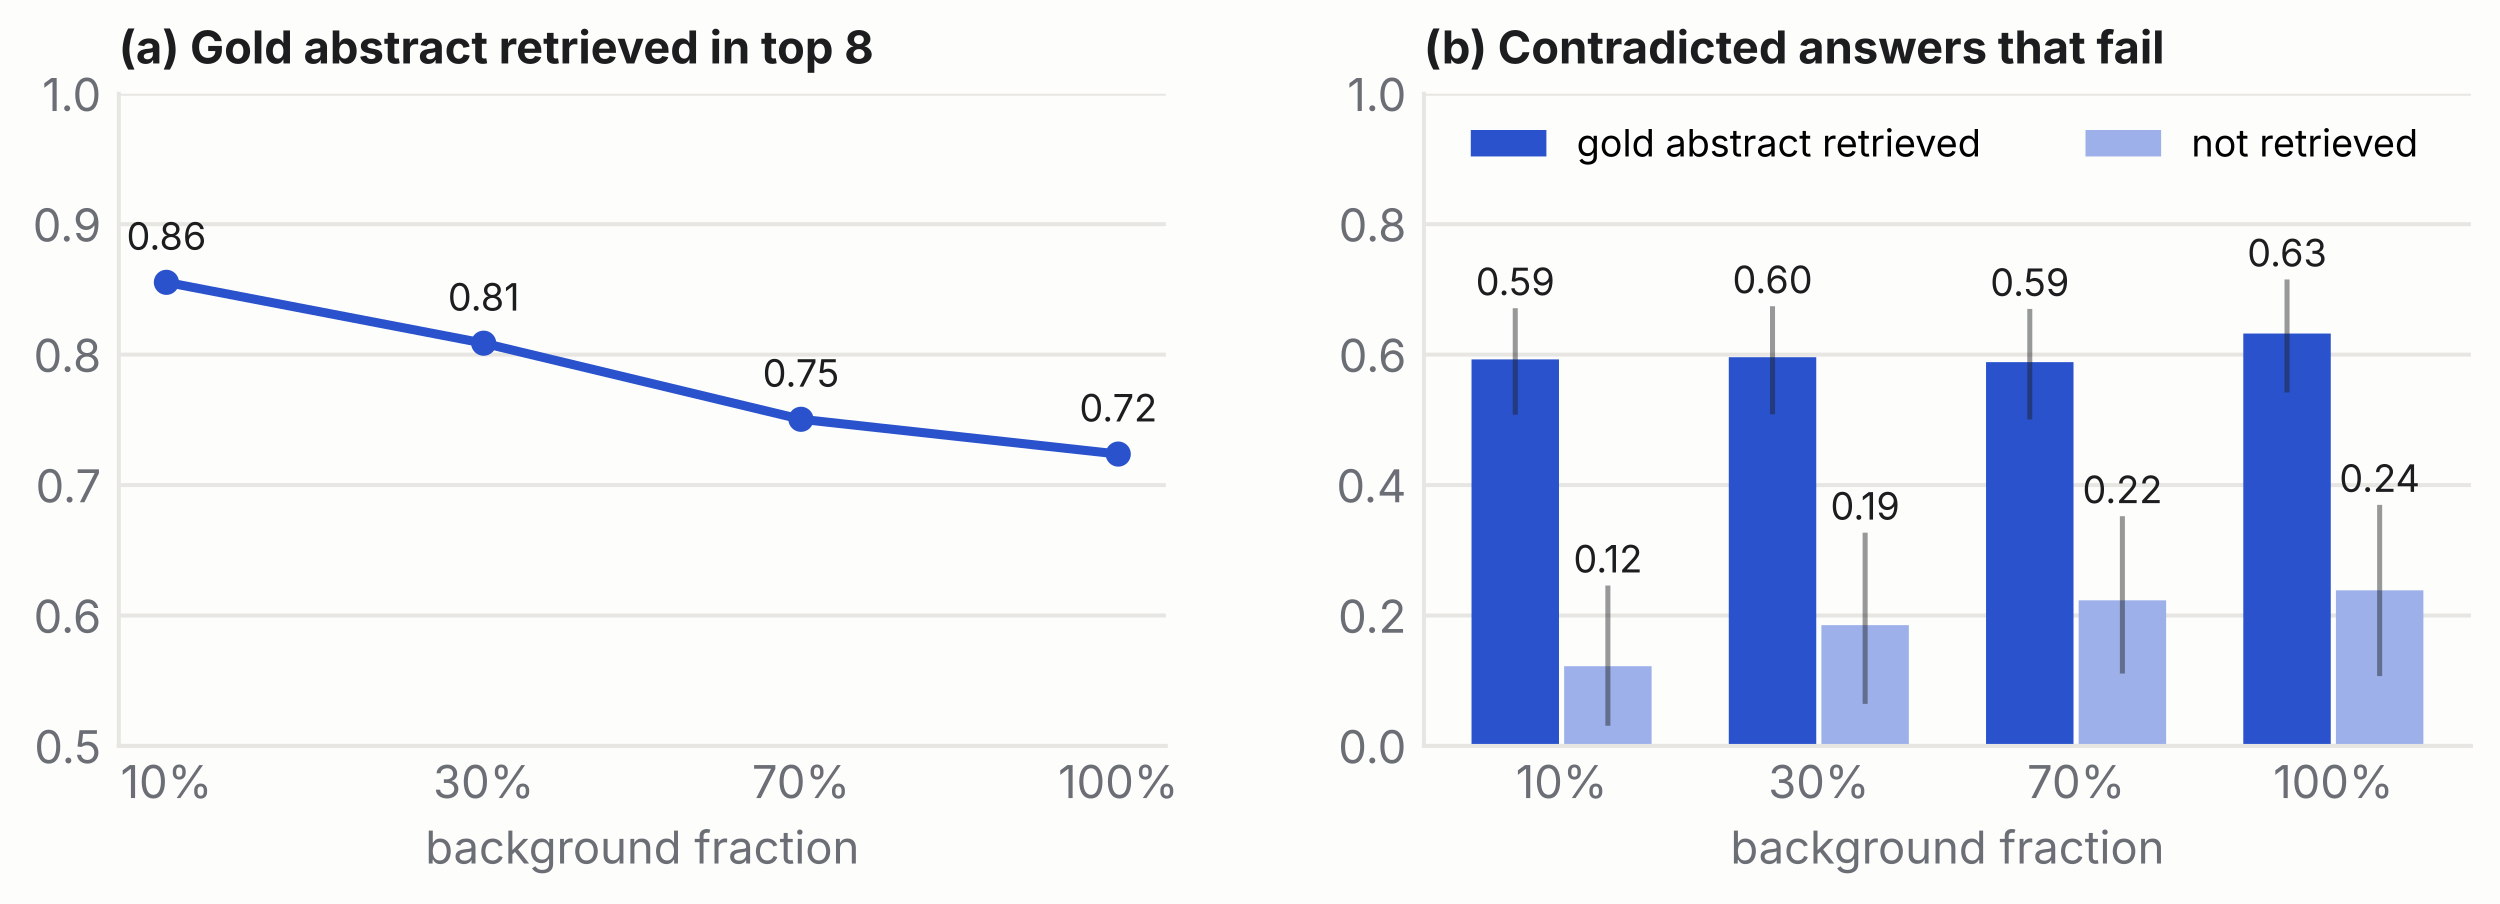
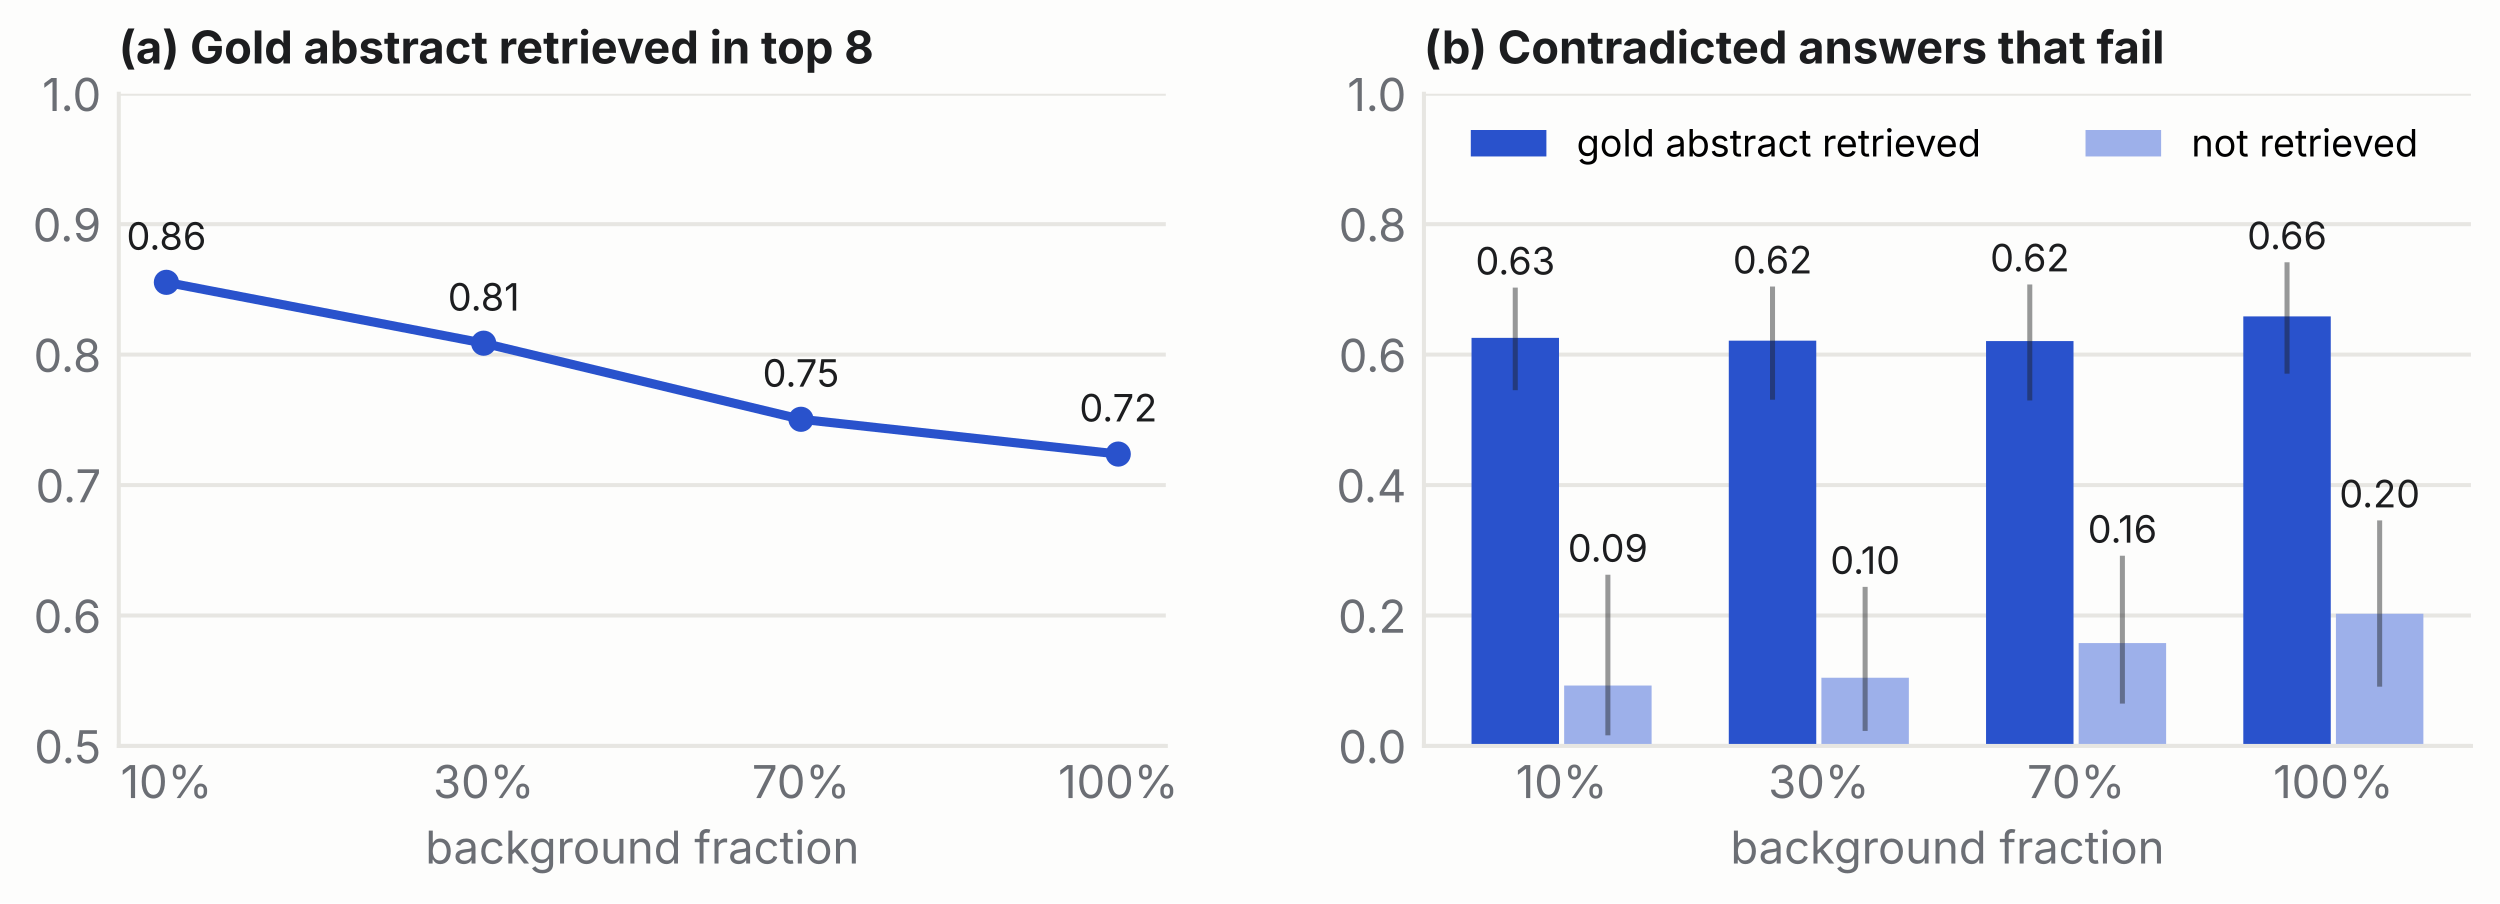
<svg xmlns="http://www.w3.org/2000/svg" xmlns:xlink="http://www.w3.org/1999/xlink" width="496.08pt" height="179.28pt" viewBox="0 0 496.08 179.28" version="1.1">
  <defs>
    <style type="text/css">*{stroke-linejoin: round; stroke-linecap: butt}</style>
  </defs>
  <g id="figure_1">
    <g id="patch_1">
      <path d="M 0 179.28  L 496.08 179.28  L 496.08 0  L 0 0  z " style="fill: #fdfdfc" />
    </g>
    <g id="axes_1">
      <g id="patch_2">
        <path d="M 23.573 148.019  L 231.339 148.019  L 231.339 18.599  L 23.573 18.599  z " style="fill: #fdfdfc" />
      </g>
      <g id="matplotlib.axis_1">
        <g id="xtick_1">
          <g id="line2d_1" />
          <g id="text_1">
            <text style="font-size: 9px; font-family: Inter, system-ui, sans-serif; text-anchor: middle; fill: #6b6e74" x="33.017" y="158.357" transform="rotate(-0 33.01671 158.3572)">10%</text>
          </g>
        </g>
        <g id="xtick_2">
          <g id="line2d_2" />
          <g id="text_2">
            <text style="font-size: 9px; font-family: Inter, system-ui, sans-serif; text-anchor: middle; fill: #6b6e74" x="95.976" y="158.357" transform="rotate(-0 95.97601 158.3572)">30%</text>
          </g>
        </g>
        <g id="xtick_3">
          <g id="line2d_3" />
          <g id="text_3">
            <text style="font-size: 9px; font-family: Inter, system-ui, sans-serif; text-anchor: middle; fill: #6b6e74" x="158.935" y="158.357" transform="rotate(-0 158.9353 158.3572)">70%</text>
          </g>
        </g>
        <g id="xtick_4">
          <g id="line2d_4" />
          <g id="text_4">
            <text style="font-size: 9px; font-family: Inter, system-ui, sans-serif; text-anchor: middle; fill: #6b6e74" x="221.895" y="158.357" transform="rotate(-0 221.8946 158.3572)">100%</text>
          </g>
        </g>
        <g id="text_5">
          <text style="font-size: 9px; font-family: Inter, system-ui, sans-serif; text-anchor: middle; fill: #6b6e74" x="127.456" y="171.358" transform="rotate(-0 127.4557 171.3579)">background fraction</text>
        </g>
      </g>
      <g id="matplotlib.axis_2">
        <g id="ytick_1">
          <g id="line2d_5">
-             <path d="M 23.573 148.019  L 231.339 148.019  " clip-path="url(#pff5776ed6e)" style="fill: none; stroke: #e7e6e2; stroke-width: 0.8; stroke-linecap: square" />
+             <path d="M 23.573 148.019  L 231.339 148.019  " clip-path="url(#p2860e7e9ba)" style="fill: none; stroke: #e7e6e2; stroke-width: 0.8; stroke-linecap: square" />
          </g>
          <g id="line2d_6" />
          <g id="text_6">
            <text style="font-size: 9px; font-family: Inter, system-ui, sans-serif; text-anchor: end; fill: #6b6e74" x="20.073" y="151.438" transform="rotate(-0 20.07281 151.4382)">0.5</text>
          </g>
        </g>
        <g id="ytick_2">
          <g id="line2d_7">
-             <path d="M 23.573 122.135  L 231.339 122.135  " clip-path="url(#pff5776ed6e)" style="fill: none; stroke: #e7e6e2; stroke-width: 0.8; stroke-linecap: square" />
+             <path d="M 23.573 122.135  L 231.339 122.135  " clip-path="url(#p2860e7e9ba)" style="fill: none; stroke: #e7e6e2; stroke-width: 0.8; stroke-linecap: square" />
          </g>
          <g id="line2d_8" />
          <g id="text_7">
            <text style="font-size: 9px; font-family: Inter, system-ui, sans-serif; text-anchor: end; fill: #6b6e74" x="20.073" y="125.554" transform="rotate(-0 20.07281 125.5541)">0.6</text>
          </g>
        </g>
        <g id="ytick_3">
          <g id="line2d_9">
-             <path d="M 23.573 96.251  L 231.339 96.251  " clip-path="url(#pff5776ed6e)" style="fill: none; stroke: #e7e6e2; stroke-width: 0.8; stroke-linecap: square" />
+             <path d="M 23.573 96.251  L 231.339 96.251  " clip-path="url(#p2860e7e9ba)" style="fill: none; stroke: #e7e6e2; stroke-width: 0.8; stroke-linecap: square" />
          </g>
          <g id="line2d_10" />
          <g id="text_8">
            <text style="font-size: 9px; font-family: Inter, system-ui, sans-serif; text-anchor: end; fill: #6b6e74" x="20.073" y="99.67" transform="rotate(-0 20.07281 99.66996)">0.7</text>
          </g>
        </g>
        <g id="ytick_4">
          <g id="line2d_11">
-             <path d="M 23.573 70.367  L 231.339 70.367  " clip-path="url(#pff5776ed6e)" style="fill: none; stroke: #e7e6e2; stroke-width: 0.8; stroke-linecap: square" />
+             <path d="M 23.573 70.367  L 231.339 70.367  " clip-path="url(#p2860e7e9ba)" style="fill: none; stroke: #e7e6e2; stroke-width: 0.8; stroke-linecap: square" />
          </g>
          <g id="line2d_12" />
          <g id="text_9">
            <text style="font-size: 9px; font-family: Inter, system-ui, sans-serif; text-anchor: end; fill: #6b6e74" x="20.073" y="73.786" transform="rotate(-0 20.07281 73.78582)">0.8</text>
          </g>
        </g>
        <g id="ytick_5">
          <g id="line2d_13">
-             <path d="M 23.573 44.483  L 231.339 44.483  " clip-path="url(#pff5776ed6e)" style="fill: none; stroke: #e7e6e2; stroke-width: 0.8; stroke-linecap: square" />
+             <path d="M 23.573 44.483  L 231.339 44.483  " clip-path="url(#p2860e7e9ba)" style="fill: none; stroke: #e7e6e2; stroke-width: 0.8; stroke-linecap: square" />
          </g>
          <g id="line2d_14" />
          <g id="text_10">
            <text style="font-size: 9px; font-family: Inter, system-ui, sans-serif; text-anchor: end; fill: #6b6e74" x="20.073" y="47.902" transform="rotate(-0 20.07281 47.90168)">0.9</text>
          </g>
        </g>
        <g id="ytick_6">
          <g id="line2d_15">
-             <path d="M 23.573 18.599  L 231.339 18.599  " clip-path="url(#pff5776ed6e)" style="fill: none; stroke: #e7e6e2; stroke-width: 0.8; stroke-linecap: square" />
+             <path d="M 23.573 18.599  L 231.339 18.599  " clip-path="url(#p2860e7e9ba)" style="fill: none; stroke: #e7e6e2; stroke-width: 0.8; stroke-linecap: square" />
          </g>
          <g id="line2d_16" />
          <g id="text_11">
            <text style="font-size: 9px; font-family: Inter, system-ui, sans-serif; text-anchor: end; fill: #6b6e74" x="20.073" y="22.018" transform="rotate(-0 20.07281 22.01754)">1.0</text>
          </g>
        </g>
      </g>
      <g id="line2d_17">
-         <path d="M 33.017 56.023  L 95.976 68.102  L 158.935 83.201  L 221.895 90.104  " clip-path="url(#pff5776ed6e)" style="fill: none; stroke: #2952cc; stroke-width: 1.8; stroke-linecap: square" />
+         <path d="M 33.017 56.023  L 95.976 68.102  L 158.935 83.201  L 221.895 90.104  " clip-path="url(#p2860e7e9ba)" style="fill: none; stroke: #2952cc; stroke-width: 1.8; stroke-linecap: square" />
        <defs>
-           <path id="m8193f8a97b" d="M 0 2  C 0.53 2 1.039 1.789 1.414 1.414  C 1.789 1.039 2 0.53 2 0  C 2 -0.53 1.789 -1.039 1.414 -1.414  C 1.039 -1.789 0.53 -2 0 -2  C -0.53 -2 -1.039 -1.789 -1.414 -1.414  C -1.789 -1.039 -2 -0.53 -2 0  C -2 0.53 -1.789 1.039 -1.414 1.414  C -1.039 1.789 -0.53 2 0 2  z " style="stroke: #2952cc" />
+           <path id="m625d50b617" d="M 0 2  C 0.53 2 1.039 1.789 1.414 1.414  C 1.789 1.039 2 0.53 2 0  C 2 -0.53 1.789 -1.039 1.414 -1.414  C 1.039 -1.789 0.53 -2 0 -2  C -0.53 -2 -1.039 -1.789 -1.414 -1.414  C -1.789 -1.039 -2 -0.53 -2 0  C -2 0.53 -1.789 1.039 -1.414 1.414  C -1.039 1.789 -0.53 2 0 2  z " style="stroke: #2952cc" />
        </defs>
-         <g clip-path="url(#pff5776ed6e)">
-           <use xlink:href="#m8193f8a97b" x="33.017" y="56.023" style="fill: #2952cc; stroke: #2952cc" />
-           <use xlink:href="#m8193f8a97b" x="95.976" y="68.102" style="fill: #2952cc; stroke: #2952cc" />
-           <use xlink:href="#m8193f8a97b" x="158.935" y="83.201" style="fill: #2952cc; stroke: #2952cc" />
-           <use xlink:href="#m8193f8a97b" x="221.895" y="90.104" style="fill: #2952cc; stroke: #2952cc" />
+         <g clip-path="url(#p2860e7e9ba)">
+           <use xlink:href="#m625d50b617" x="33.017" y="56.023" style="fill: #2952cc; stroke: #2952cc" />
+           <use xlink:href="#m625d50b617" x="95.976" y="68.102" style="fill: #2952cc; stroke: #2952cc" />
+           <use xlink:href="#m625d50b617" x="158.935" y="83.201" style="fill: #2952cc; stroke: #2952cc" />
+           <use xlink:href="#m625d50b617" x="221.895" y="90.104" style="fill: #2952cc; stroke: #2952cc" />
        </g>
      </g>
      <g id="patch_3">
        <path d="M 23.573 148.019  L 23.573 18.599  " style="fill: none; stroke: #e7e6e2; stroke-width: 0.8; stroke-linejoin: miter; stroke-linecap: square" />
      </g>
      <g id="patch_4">
        <path d="M 23.573 148.019  L 231.339 148.019  " style="fill: none; stroke: #e7e6e2; stroke-width: 0.8; stroke-linejoin: miter; stroke-linecap: square" />
      </g>
      <g id="text_12">
        <text style="font-size: 7.5px; font-family: Inter, system-ui, sans-serif; text-anchor: middle; fill: #1c1d1f" x="33.017" y="49.552" transform="rotate(-0 33.01671 49.55171)">0.86</text>
      </g>
      <g id="text_13">
        <text style="font-size: 7.5px; font-family: Inter, system-ui, sans-serif; text-anchor: middle; fill: #1c1d1f" x="95.976" y="61.631" transform="rotate(-0 95.97601 61.63098)">0.81</text>
      </g>
      <g id="text_14">
        <text style="font-size: 7.5px; font-family: Inter, system-ui, sans-serif; text-anchor: middle; fill: #1c1d1f" x="158.935" y="76.73" transform="rotate(-0 158.9353 76.73006)">0.75</text>
      </g>
      <g id="text_15">
        <text style="font-size: 7.5px; font-family: Inter, system-ui, sans-serif; text-anchor: middle; fill: #1c1d1f" x="221.895" y="83.632" transform="rotate(-0 221.8946 83.6325)">0.72</text>
      </g>
      <g id="text_16">
        <text style="font-weight: 700; font-size: 9px; font-family: Inter, system-ui, sans-serif; text-anchor: start; fill: #1c1d1f" x="23.573" y="12.599" transform="rotate(-0 23.57281 12.59859)">(a) Gold abstract retrieved in top 8</text>
      </g>
    </g>
    <g id="axes_2">
      <g id="patch_5">
        <path d="M 282.554 148.019  L 490.32 148.019  L 490.32 18.599  L 282.554 18.599  z " style="fill: #fdfdfc" />
      </g>
      <g id="matplotlib.axis_3">
        <g id="xtick_5">
          <g id="line2d_18" />
          <g id="text_17">
            <text style="font-size: 9px; font-family: Inter, system-ui, sans-serif; text-anchor: middle; fill: #6b6e74" x="309.865" y="158.357" transform="rotate(-0 309.865 158.3572)">10%</text>
          </g>
        </g>
        <g id="xtick_6">
          <g id="line2d_19" />
          <g id="text_18">
            <text style="font-size: 9px; font-family: Inter, system-ui, sans-serif; text-anchor: middle; fill: #6b6e74" x="360.913" y="158.357" transform="rotate(-0 360.9131 158.3572)">30%</text>
          </g>
        </g>
        <g id="xtick_7">
          <g id="line2d_20" />
          <g id="text_19">
            <text style="font-size: 9px; font-family: Inter, system-ui, sans-serif; text-anchor: middle; fill: #6b6e74" x="411.961" y="158.357" transform="rotate(-0 411.9612 158.3572)">70%</text>
          </g>
        </g>
        <g id="xtick_8">
          <g id="line2d_21" />
          <g id="text_20">
            <text style="font-size: 9px; font-family: Inter, system-ui, sans-serif; text-anchor: middle; fill: #6b6e74" x="463.009" y="158.357" transform="rotate(-0 463.0093 158.3572)">100%</text>
          </g>
        </g>
        <g id="text_21">
          <text style="font-size: 9px; font-family: Inter, system-ui, sans-serif; text-anchor: middle; fill: #6b6e74" x="386.437" y="171.358" transform="rotate(-0 386.4371 171.3579)">background fraction</text>
        </g>
      </g>
      <g id="matplotlib.axis_4">
        <g id="ytick_7">
          <g id="line2d_22">
-             <path d="M 282.554 148.019  L 490.32 148.019  " clip-path="url(#p152ada2e35)" style="fill: none; stroke: #e7e6e2; stroke-width: 0.8; stroke-linecap: square" />
+             <path d="M 282.554 148.019  L 490.32 148.019  " clip-path="url(#p0e990ac6cc)" style="fill: none; stroke: #e7e6e2; stroke-width: 0.8; stroke-linecap: square" />
          </g>
          <g id="line2d_23" />
          <g id="text_22">
            <text style="font-size: 9px; font-family: Inter, system-ui, sans-serif; text-anchor: end; fill: #6b6e74" x="279.054" y="151.438" transform="rotate(-0 279.0543 151.4382)">0.0</text>
          </g>
        </g>
        <g id="ytick_8">
          <g id="line2d_24">
-             <path d="M 282.554 122.135  L 490.32 122.135  " clip-path="url(#p152ada2e35)" style="fill: none; stroke: #e7e6e2; stroke-width: 0.8; stroke-linecap: square" />
+             <path d="M 282.554 122.135  L 490.32 122.135  " clip-path="url(#p0e990ac6cc)" style="fill: none; stroke: #e7e6e2; stroke-width: 0.8; stroke-linecap: square" />
          </g>
          <g id="line2d_25" />
          <g id="text_23">
            <text style="font-size: 9px; font-family: Inter, system-ui, sans-serif; text-anchor: end; fill: #6b6e74" x="279.054" y="125.554" transform="rotate(-0 279.0543 125.5541)">0.2</text>
          </g>
        </g>
        <g id="ytick_9">
          <g id="line2d_26">
-             <path d="M 282.554 96.251  L 490.32 96.251  " clip-path="url(#p152ada2e35)" style="fill: none; stroke: #e7e6e2; stroke-width: 0.8; stroke-linecap: square" />
+             <path d="M 282.554 96.251  L 490.32 96.251  " clip-path="url(#p0e990ac6cc)" style="fill: none; stroke: #e7e6e2; stroke-width: 0.8; stroke-linecap: square" />
          </g>
          <g id="line2d_27" />
          <g id="text_24">
            <text style="font-size: 9px; font-family: Inter, system-ui, sans-serif; text-anchor: end; fill: #6b6e74" x="279.054" y="99.67" transform="rotate(-0 279.0543 99.66996)">0.4</text>
          </g>
        </g>
        <g id="ytick_10">
          <g id="line2d_28">
-             <path d="M 282.554 70.367  L 490.32 70.367  " clip-path="url(#p152ada2e35)" style="fill: none; stroke: #e7e6e2; stroke-width: 0.8; stroke-linecap: square" />
+             <path d="M 282.554 70.367  L 490.32 70.367  " clip-path="url(#p0e990ac6cc)" style="fill: none; stroke: #e7e6e2; stroke-width: 0.8; stroke-linecap: square" />
          </g>
          <g id="line2d_29" />
          <g id="text_25">
            <text style="font-size: 9px; font-family: Inter, system-ui, sans-serif; text-anchor: end; fill: #6b6e74" x="279.054" y="73.786" transform="rotate(-0 279.0543 73.78582)">0.6</text>
          </g>
        </g>
        <g id="ytick_11">
          <g id="line2d_30">
-             <path d="M 282.554 44.483  L 490.32 44.483  " clip-path="url(#p152ada2e35)" style="fill: none; stroke: #e7e6e2; stroke-width: 0.8; stroke-linecap: square" />
+             <path d="M 282.554 44.483  L 490.32 44.483  " clip-path="url(#p0e990ac6cc)" style="fill: none; stroke: #e7e6e2; stroke-width: 0.8; stroke-linecap: square" />
          </g>
          <g id="line2d_31" />
          <g id="text_26">
            <text style="font-size: 9px; font-family: Inter, system-ui, sans-serif; text-anchor: end; fill: #6b6e74" x="279.054" y="47.902" transform="rotate(-0 279.0543 47.90168)">0.8</text>
          </g>
        </g>
        <g id="ytick_12">
          <g id="line2d_32">
-             <path d="M 282.554 18.599  L 490.32 18.599  " clip-path="url(#p152ada2e35)" style="fill: none; stroke: #e7e6e2; stroke-width: 0.8; stroke-linecap: square" />
+             <path d="M 282.554 18.599  L 490.32 18.599  " clip-path="url(#p0e990ac6cc)" style="fill: none; stroke: #e7e6e2; stroke-width: 0.8; stroke-linecap: square" />
          </g>
          <g id="line2d_33" />
          <g id="text_27">
            <text style="font-size: 9px; font-family: Inter, system-ui, sans-serif; text-anchor: end; fill: #6b6e74" x="279.054" y="22.018" transform="rotate(-0 279.0543 22.01754)">1.0</text>
          </g>
        </g>
      </g>
      <g id="patch_6">
-         <path d="M 291.998 148.019  L 309.355 148.019  L 309.355 71.316  L 291.998 71.316  z " clip-path="url(#p152ada2e35)" style="fill: #2952cc" />
+         <path d="M 291.998 148.019  L 309.355 148.019  L 309.355 67.045  L 291.998 67.045  z " clip-path="url(#p0e990ac6cc)" style="fill: #2952cc" />
      </g>
      <g id="patch_7">
-         <path d="M 343.046 148.019  L 360.403 148.019  L 360.403 70.884  L 343.046 70.884  z " clip-path="url(#p152ada2e35)" style="fill: #2952cc" />
+         <path d="M 343.046 148.019  L 360.403 148.019  L 360.403 67.596  L 343.046 67.596  z " clip-path="url(#p0e990ac6cc)" style="fill: #2952cc" />
      </g>
      <g id="patch_8">
-         <path d="M 394.094 148.019  L 411.451 148.019  L 411.451 71.858  L 394.094 71.858  z " clip-path="url(#p152ada2e35)" style="fill: #2952cc" />
+         <path d="M 394.094 148.019  L 411.451 148.019  L 411.451 67.683  L 394.094 67.683  z " clip-path="url(#p0e990ac6cc)" style="fill: #2952cc" />
      </g>
      <g id="patch_9">
-         <path d="M 445.142 148.019  L 462.499 148.019  L 462.499 66.186  L 445.142 66.186  z " clip-path="url(#p152ada2e35)" style="fill: #2952cc" />
+         <path d="M 445.142 148.019  L 462.499 148.019  L 462.499 62.778  L 445.142 62.778  z " clip-path="url(#p0e990ac6cc)" style="fill: #2952cc" />
      </g>
      <g id="patch_10">
-         <path d="M 310.376 148.019  L 327.732 148.019  L 327.732 132.191  L 310.376 132.191  z " clip-path="url(#p152ada2e35)" style="fill: #9db0ea" />
+         <path d="M 310.376 148.019  L 327.732 148.019  L 327.732 136.03  L 310.376 136.03  z " clip-path="url(#p0e990ac6cc)" style="fill: #9db0ea" />
      </g>
      <g id="patch_11">
-         <path d="M 361.424 148.019  L 378.78 148.019  L 378.78 124.05  L 361.424 124.05  z " clip-path="url(#p152ada2e35)" style="fill: #9db0ea" />
+         <path d="M 361.424 148.019  L 378.78 148.019  L 378.78 134.489  L 361.424 134.489  z " clip-path="url(#p0e990ac6cc)" style="fill: #9db0ea" />
      </g>
      <g id="patch_12">
-         <path d="M 412.472 148.019  L 429.828 148.019  L 429.828 119.13  L 412.472 119.13  z " clip-path="url(#p152ada2e35)" style="fill: #9db0ea" />
+         <path d="M 412.472 148.019  L 429.828 148.019  L 429.828 127.604  L 412.472 127.604  z " clip-path="url(#p0e990ac6cc)" style="fill: #9db0ea" />
      </g>
      <g id="patch_13">
-         <path d="M 463.52 148.019  L 480.876 148.019  L 480.876 117.135  L 463.52 117.135  z " clip-path="url(#p152ada2e35)" style="fill: #9db0ea" />
+         <path d="M 463.52 148.019  L 480.876 148.019  L 480.876 121.785  L 463.52 121.785  z " clip-path="url(#p0e990ac6cc)" style="fill: #9db0ea" />
      </g>
      <g id="LineCollection_1">
-         <path d="M 300.676 82.278  L 300.676 61.158  " clip-path="url(#p152ada2e35)" style="fill: none; stroke: #1c1d1f; stroke-opacity: 0.45" />
-         <path d="M 351.724 82.208  L 351.724 60.765  " clip-path="url(#p152ada2e35)" style="fill: none; stroke: #1c1d1f; stroke-opacity: 0.45" />
-         <path d="M 402.773 83.234  L 402.773 61.306  " clip-path="url(#p152ada2e35)" style="fill: none; stroke: #1c1d1f; stroke-opacity: 0.45" />
-         <path d="M 453.821 77.876  L 453.821 55.452  " clip-path="url(#p152ada2e35)" style="fill: none; stroke: #1c1d1f; stroke-opacity: 0.45" />
+         <path d="M 300.676 77.428  L 300.676 57.063  " clip-path="url(#p0e990ac6cc)" style="fill: none; stroke: #1c1d1f; stroke-opacity: 0.45" />
+         <path d="M 351.724 79.315  L 351.724 56.853  " clip-path="url(#p0e990ac6cc)" style="fill: none; stroke: #1c1d1f; stroke-opacity: 0.45" />
+         <path d="M 402.773 79.464  L 402.773 56.443  " clip-path="url(#p0e990ac6cc)" style="fill: none; stroke: #1c1d1f; stroke-opacity: 0.45" />
+         <path d="M 453.821 74.149  L 453.821 52.043  " clip-path="url(#p0e990ac6cc)" style="fill: none; stroke: #1c1d1f; stroke-opacity: 0.45" />
      </g>
      <g id="LineCollection_2">
-         <path d="M 319.054 144.012  L 319.054 116.186  " clip-path="url(#p152ada2e35)" style="fill: none; stroke: #1c1d1f; stroke-opacity: 0.45" />
-         <path d="M 370.102 139.674  L 370.102 105.7  " clip-path="url(#p152ada2e35)" style="fill: none; stroke: #1c1d1f; stroke-opacity: 0.45" />
-         <path d="M 421.15 133.648  L 421.15 102.429  " clip-path="url(#p152ada2e35)" style="fill: none; stroke: #1c1d1f; stroke-opacity: 0.45" />
-         <path d="M 472.198 134.159  L 472.198 100.187  " clip-path="url(#p152ada2e35)" style="fill: none; stroke: #1c1d1f; stroke-opacity: 0.45" />
+         <path d="M 319.054 145.907  L 319.054 114.05  " clip-path="url(#p0e990ac6cc)" style="fill: none; stroke: #1c1d1f; stroke-opacity: 0.45" />
+         <path d="M 370.102 145.045  L 370.102 116.459  " clip-path="url(#p0e990ac6cc)" style="fill: none; stroke: #1c1d1f; stroke-opacity: 0.45" />
+         <path d="M 421.15 139.611  L 421.15 110.27  " clip-path="url(#p0e990ac6cc)" style="fill: none; stroke: #1c1d1f; stroke-opacity: 0.45" />
+         <path d="M 472.198 136.258  L 472.198 103.27  " clip-path="url(#p0e990ac6cc)" style="fill: none; stroke: #1c1d1f; stroke-opacity: 0.45" />
      </g>
      <g id="patch_14">
        <path d="M 282.554 148.019  L 282.554 18.599  " style="fill: none; stroke: #e7e6e2; stroke-width: 0.8; stroke-linejoin: miter; stroke-linecap: square" />
      </g>
      <g id="patch_15">
        <path d="M 282.554 148.019  L 490.32 148.019  " style="fill: none; stroke: #e7e6e2; stroke-width: 0.8; stroke-linejoin: miter; stroke-linecap: square" />
      </g>
      <g id="text_28">
-         <text style="font-size: 7.5px; font-family: Inter, system-ui, sans-serif; text-anchor: middle; fill: #1c1d1f" x="300.676" y="58.57" transform="rotate(-0 300.6764 58.56958)">0.59</text>
+         <text style="font-size: 7.5px; font-family: Inter, system-ui, sans-serif; text-anchor: middle; fill: #1c1d1f" x="300.676" y="54.474" transform="rotate(-0 300.6764 54.47443)">0.63</text>
      </g>
      <g id="text_29">
-         <text style="font-size: 7.5px; font-family: Inter, system-ui, sans-serif; text-anchor: middle; fill: #1c1d1f" x="351.724" y="58.176" transform="rotate(-0 351.7245 58.17614)">0.60</text>
+         <text style="font-size: 7.5px; font-family: Inter, system-ui, sans-serif; text-anchor: middle; fill: #1c1d1f" x="351.724" y="54.265" transform="rotate(-0 351.7245 54.26494)">0.62</text>
      </g>
      <g id="text_30">
-         <text style="font-size: 7.5px; font-family: Inter, system-ui, sans-serif; text-anchor: middle; fill: #1c1d1f" x="402.773" y="58.718" transform="rotate(-0 402.7725 58.71774)">0.59</text>
+         <text style="font-size: 7.5px; font-family: Inter, system-ui, sans-serif; text-anchor: middle; fill: #1c1d1f" x="402.773" y="53.854" transform="rotate(-0 402.7725 53.85421)">0.62</text>
      </g>
      <g id="text_31">
-         <text style="font-size: 7.5px; font-family: Inter, system-ui, sans-serif; text-anchor: middle; fill: #1c1d1f" x="453.821" y="52.864" transform="rotate(-0 453.8206 52.8639)">0.63</text>
+         <text style="font-size: 7.5px; font-family: Inter, system-ui, sans-serif; text-anchor: middle; fill: #1c1d1f" x="453.821" y="49.454" transform="rotate(-0 453.8206 49.45439)">0.66</text>
      </g>
      <g id="text_32">
-         <text style="font-size: 7.5px; font-family: Inter, system-ui, sans-serif; text-anchor: middle; fill: #1c1d1f" x="319.054" y="113.598" transform="rotate(-0 319.0537 113.5977)">0.12</text>
+         <text style="font-size: 7.5px; font-family: Inter, system-ui, sans-serif; text-anchor: middle; fill: #1c1d1f" x="319.054" y="111.462" transform="rotate(-0 319.0537 111.4619)">0.09</text>
      </g>
      <g id="text_33">
-         <text style="font-size: 7.5px; font-family: Inter, system-ui, sans-serif; text-anchor: middle; fill: #1c1d1f" x="370.102" y="103.111" transform="rotate(-0 370.1018 103.1112)">0.19</text>
+         <text style="font-size: 7.5px; font-family: Inter, system-ui, sans-serif; text-anchor: middle; fill: #1c1d1f" x="370.102" y="113.87" transform="rotate(-0 370.1018 113.8704)">0.10</text>
      </g>
      <g id="text_34">
-         <text style="font-size: 7.5px; font-family: Inter, system-ui, sans-serif; text-anchor: middle; fill: #1c1d1f" x="421.15" y="99.841" transform="rotate(-0 421.1498 99.84073)">0.22</text>
+         <text style="font-size: 7.5px; font-family: Inter, system-ui, sans-serif; text-anchor: middle; fill: #1c1d1f" x="421.15" y="107.682" transform="rotate(-0 421.1498 107.6818)">0.16</text>
      </g>
      <g id="text_35">
-         <text style="font-size: 7.5px; font-family: Inter, system-ui, sans-serif; text-anchor: middle; fill: #1c1d1f" x="472.198" y="97.599" transform="rotate(-0 472.1979 97.59889)">0.24</text>
+         <text style="font-size: 7.5px; font-family: Inter, system-ui, sans-serif; text-anchor: middle; fill: #1c1d1f" x="472.198" y="100.681" transform="rotate(-0 472.1979 100.6814)">0.20</text>
      </g>
      <g id="text_36">
        <text style="font-weight: 700; font-size: 9px; font-family: Inter, system-ui, sans-serif; text-anchor: start; fill: #1c1d1f" x="282.554" y="12.599" transform="rotate(-0 282.5543 12.59859)">(b) Contradicted answers that fail</text>
      </g>
      <g id="legend_1">
        <g id="patch_16">
          <path d="M 291.854 31.047  L 306.854 31.047  L 306.854 25.797  L 291.854 25.797  z " style="fill: #2952cc" />
        </g>
        <g id="text_37">
          <text style="font-size: 7.5px; font-family: Inter, system-ui, sans-serif; text-anchor: start" x="312.854" y="31.047" transform="rotate(-0 312.8536 31.04742)">gold abstract retrieved</text>
        </g>
        <g id="patch_17">
          <path d="M 413.834 31.047  L 428.834 31.047  L 428.834 25.797  L 413.834 25.797  z " style="fill: #9db0ea" />
        </g>
        <g id="text_38">
          <text style="font-size: 7.5px; font-family: Inter, system-ui, sans-serif; text-anchor: start" x="434.834" y="31.047" transform="rotate(-0 434.8341 31.04742)">not retrieved</text>
        </g>
      </g>
    </g>
  </g>
  <defs>
-     <clipPath id="pff5776ed6e">
+     <clipPath id="p2860e7e9ba">
      <rect x="23.573" y="18.599" width="207.766" height="129.421" />
    </clipPath>
-     <clipPath id="p152ada2e35">
+     <clipPath id="p0e990ac6cc">
      <rect x="282.554" y="18.599" width="207.766" height="129.421" />
    </clipPath>
  </defs>
</svg>
